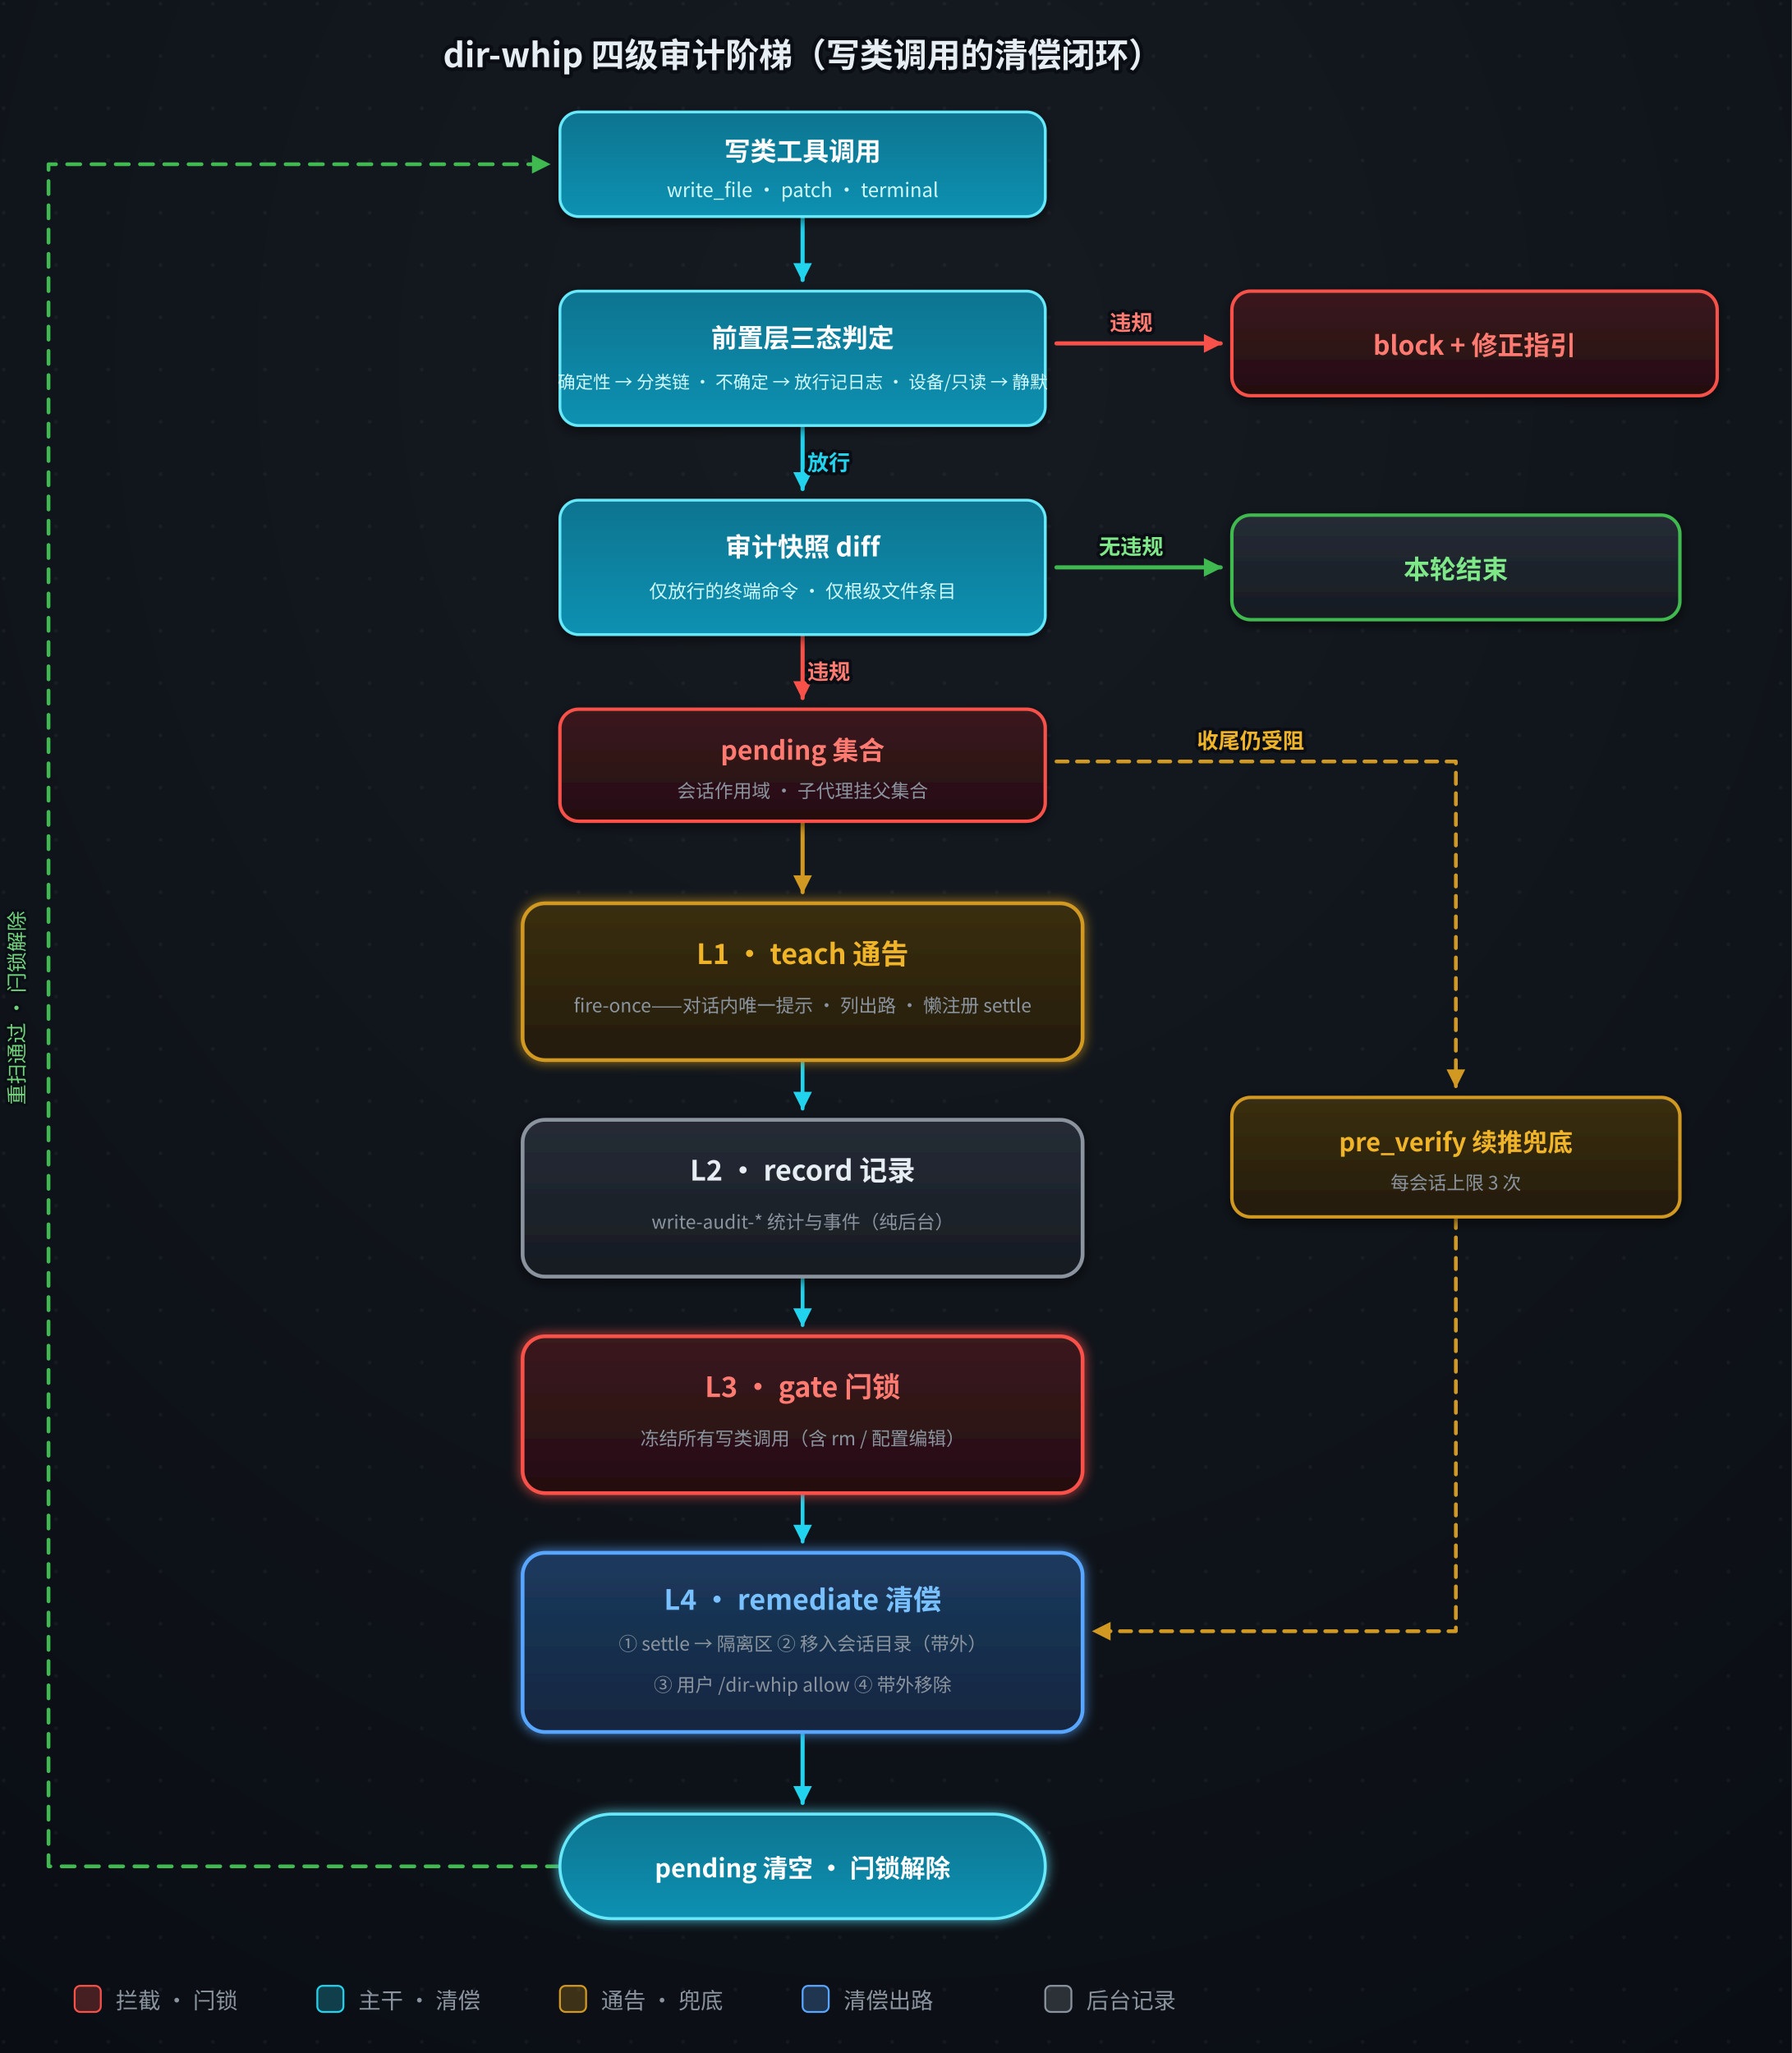
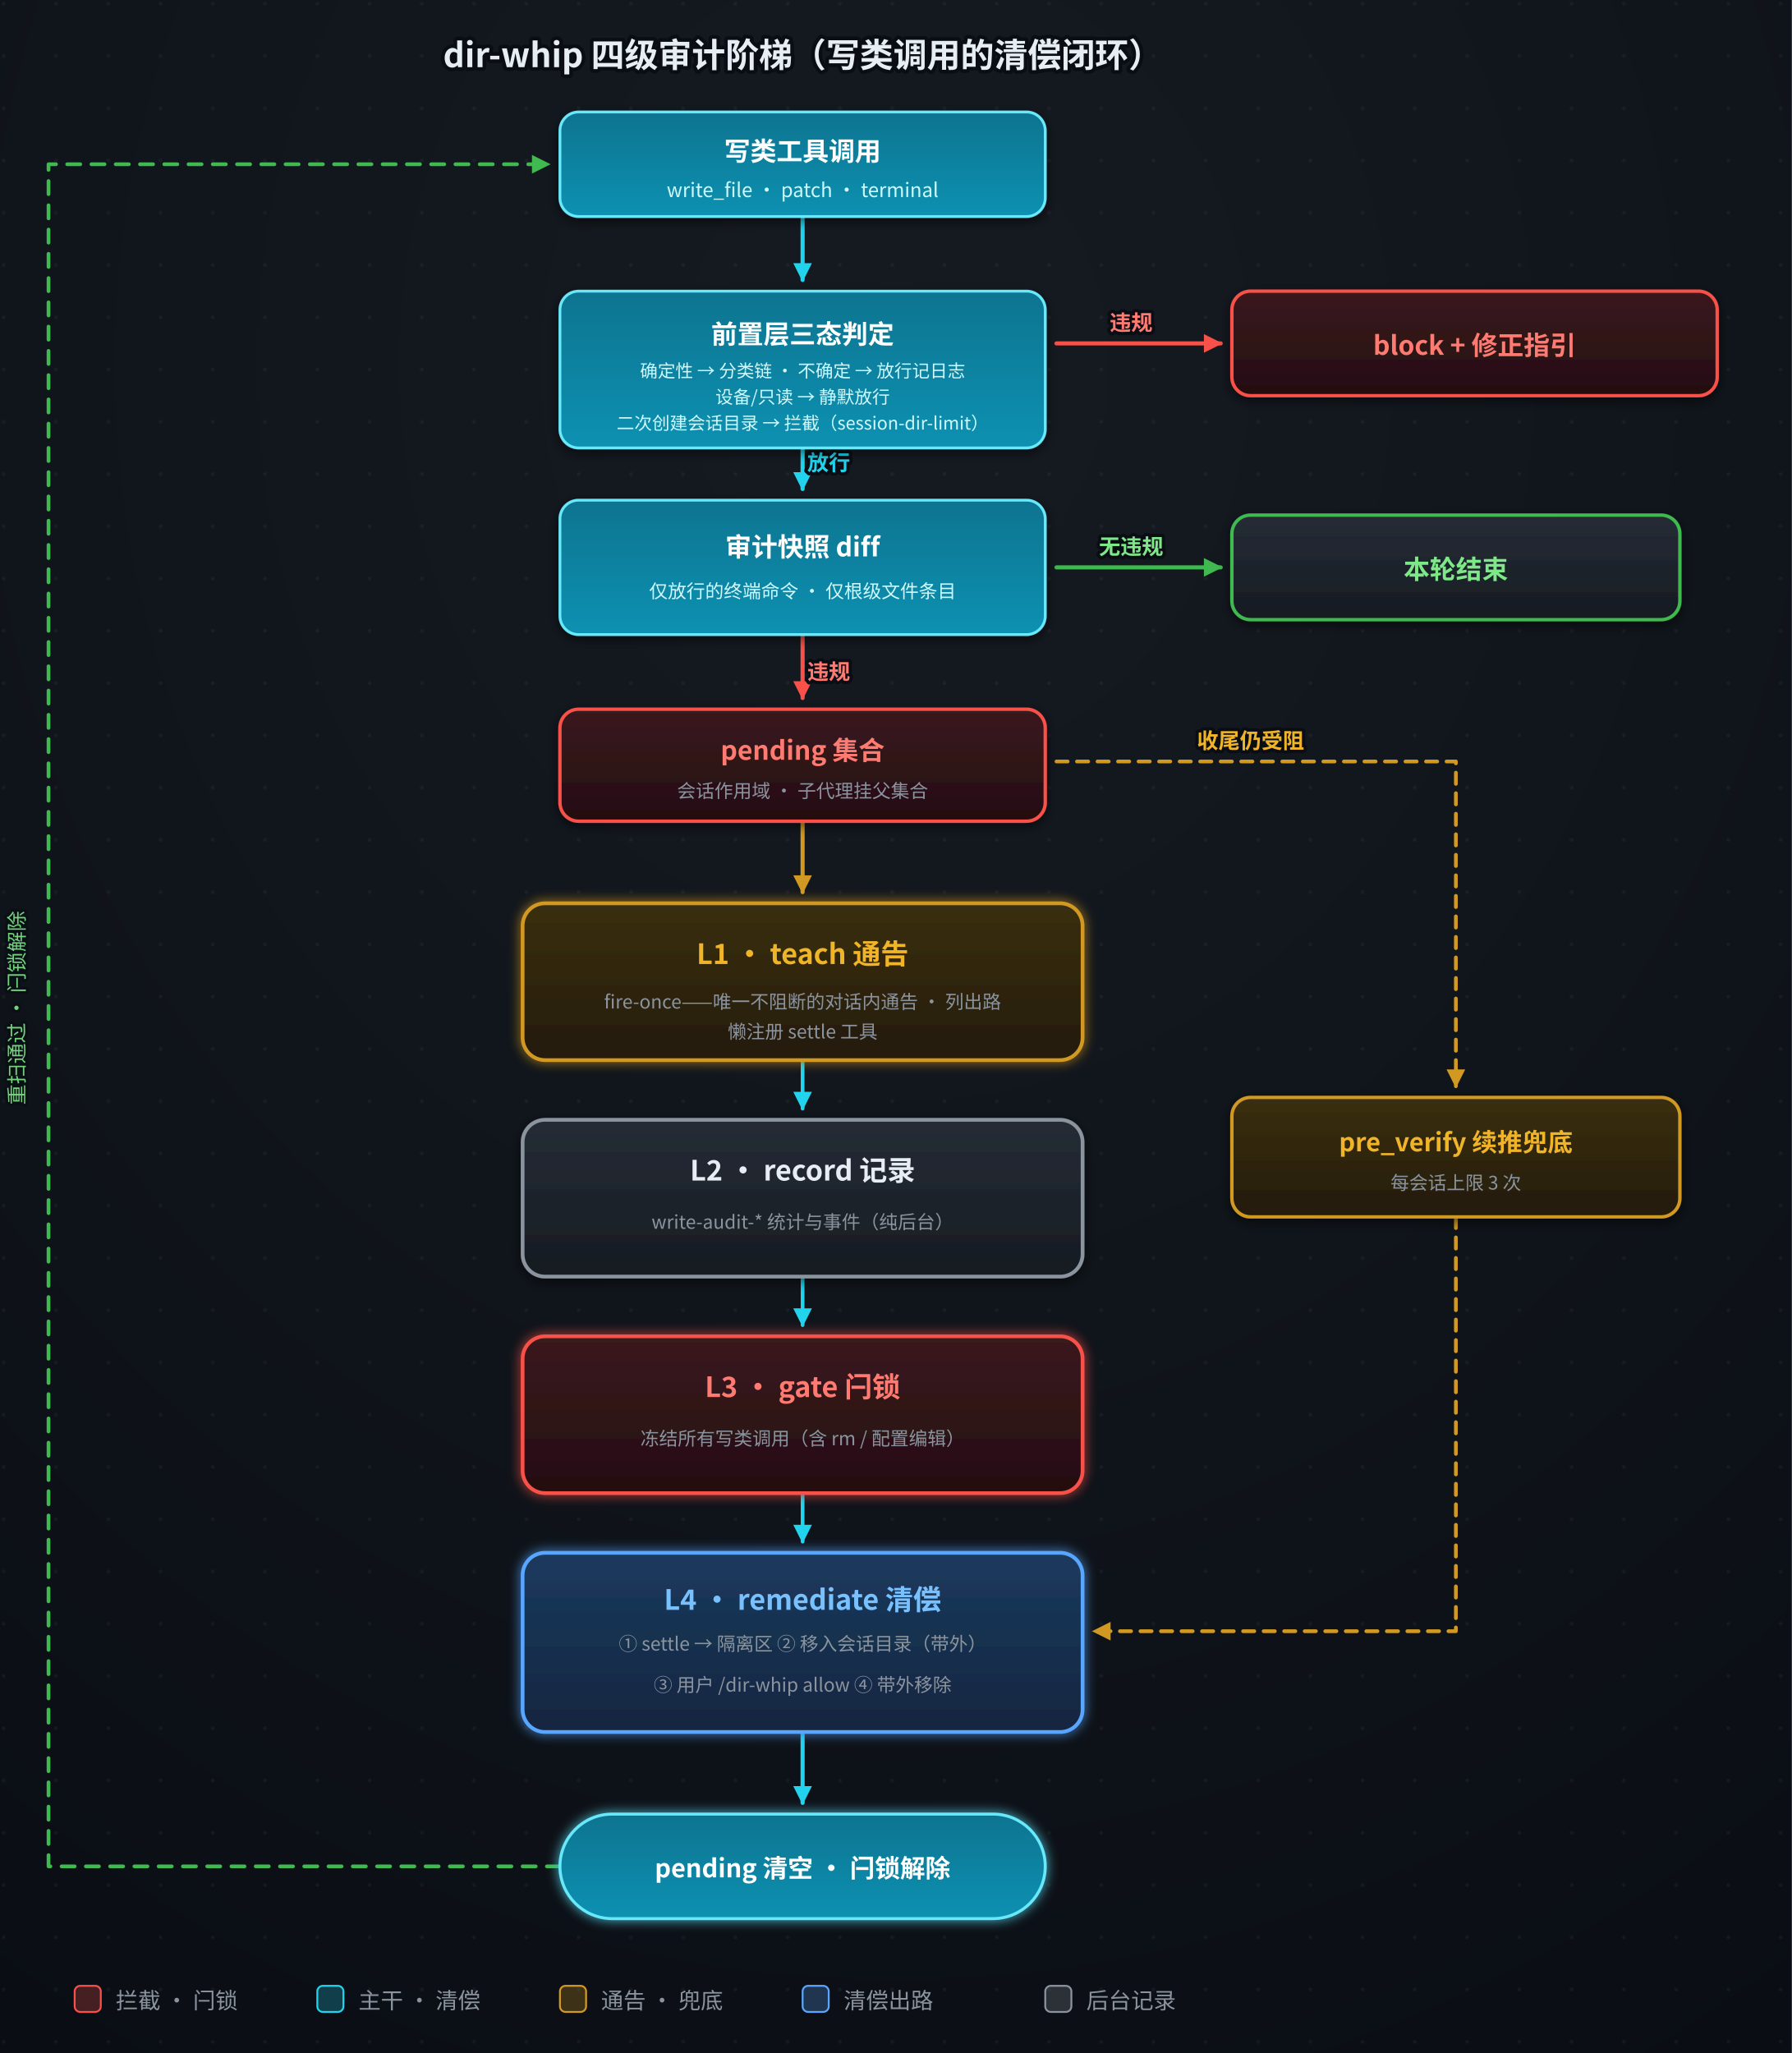
<svg xmlns="http://www.w3.org/2000/svg" width="960" height="1100" viewBox="0 0 960 1100" font-family="'PingFang SC','Microsoft YaHei','Noto Sans CJK SC','Hiragino Sans GB',sans-serif">
  <defs>
    <radialGradient id="bg" cx="50%" cy="18%" r="95%">
      <stop offset="0%" stop-color="#161b22" />
      <stop offset="100%" stop-color="#0a0e14" />
    </radialGradient>
    <linearGradient id="cyanGrad" x1="0" y1="0" x2="0" y2="1">
      <stop offset="0%" stop-color="#0e7490" />
      <stop offset="100%" stop-color="#0891b2" />
    </linearGradient>
    <linearGradient id="blueGrad" x1="0" y1="0" x2="0" y2="1">
      <stop offset="0%" stop-color="#1c3a5e" />
      <stop offset="100%" stop-color="#12263f" />
    </linearGradient>
    <linearGradient id="amberGrad" x1="0" y1="0" x2="0" y2="1">
      <stop offset="0%" stop-color="#3a2f12" />
      <stop offset="100%" stop-color="#241b08" />
    </linearGradient>
    <linearGradient id="redGrad" x1="0" y1="0" x2="0" y2="1">
      <stop offset="0%" stop-color="#3a1a1f" />
      <stop offset="100%" stop-color="#240d10" />
    </linearGradient>
    <linearGradient id="slateGrad" x1="0" y1="0" x2="0" y2="1">
      <stop offset="0%" stop-color="#262c36" />
      <stop offset="100%" stop-color="#161b22" />
    </linearGradient>
    <pattern id="dots" width="28" height="28" patternUnits="userSpaceOnUse">
      <circle cx="2" cy="2" r="1" fill="#ffffff" opacity="0.04" />
    </pattern>
    <filter id="glow" x="-60%" y="-60%" width="220%" height="220%">
      <feGaussianBlur stdDeviation="3" result="b" />
      <feMerge>
        <feMergeNode in="b" />
        <feMergeNode in="SourceGraphic" />
      </feMerge>
    </filter>
    <filter id="soft" x="-40%" y="-40%" width="180%" height="180%">
      <feDropShadow dx="0" dy="2" stdDeviation="3" flood-color="#000000" flood-opacity="0.55" />
    </filter>
    <marker id="ah-cyan" markerWidth="10" markerHeight="10" refX="9" refY="5" orient="auto" markerUnits="userSpaceOnUse">
      <path d="M0,0 L10,5 L0,10 z" fill="#22d3ee" />
    </marker>
    <marker id="ah-green" markerWidth="10" markerHeight="10" refX="9" refY="5" orient="auto" markerUnits="userSpaceOnUse">
      <path d="M0,0 L10,5 L0,10 z" fill="#3fb950" />
    </marker>
    <marker id="ah-amber" markerWidth="10" markerHeight="10" refX="9" refY="5" orient="auto" markerUnits="userSpaceOnUse">
      <path d="M0,0 L10,5 L0,10 z" fill="#d29922" />
    </marker>
    <marker id="ah-red" markerWidth="10" markerHeight="10" refX="9" refY="5" orient="auto" markerUnits="userSpaceOnUse">
      <path d="M0,0 L10,5 L0,10 z" fill="#f85149" />
    </marker>
  </defs>
  <rect width="960" height="1100" fill="url(#bg)" />
  <rect width="960" height="1100" fill="url(#dots)" />
  <text x="430" y="36" text-anchor="middle" font-size="18" font-weight="800" fill="#e6edf3" paint-order="stroke" stroke="#0a0e14" stroke-width="4" stroke-linejoin="round">dir-whip 四级审计阶梯（写类调用的清偿闭环）</text>
  <g fill="none" stroke-width="2.2" stroke-linecap="round" stroke-linejoin="round">
    <path d="M430,116 L430,150" stroke="#22d3ee" marker-end="url(#ah-cyan)" />
    <path d="M566,184 L654,184" stroke="#f85149" marker-end="url(#ah-red)" />
-     <path d="M430,228 L430,262" stroke="#22d3ee" marker-end="url(#ah-cyan)" />
+     <path d="M430,240 L430,262" stroke="#22d3ee" marker-end="url(#ah-cyan)" />
    <path d="M566,304 L654,304" stroke="#3fb950" marker-end="url(#ah-green)" />
    <path d="M430,340 L430,374" stroke="#f85149" marker-end="url(#ah-red)" />
    <path d="M430,440 L430,478" stroke="#d29922" marker-end="url(#ah-amber)" />
    <path d="M430,568 L430,594" stroke="#22d3ee" stroke-width="2" marker-end="url(#ah-cyan)" />
    <path d="M430,684 L430,710" stroke="#22d3ee" stroke-width="2" marker-end="url(#ah-cyan)" />
    <path d="M430,800 L430,826" stroke="#22d3ee" stroke-width="2" marker-end="url(#ah-cyan)" />
    <path d="M430,928 L430,966" stroke="#22d3ee" marker-end="url(#ah-cyan)" />
    <path d="M566,408 L780,408 L780,582" fill="none" stroke="#d29922" stroke-width="2" stroke-dasharray="6 5" marker-end="url(#ah-amber)" />
    <path d="M780,652 L780,874 L586,874" fill="none" stroke="#d29922" stroke-width="2" stroke-dasharray="6 5" marker-end="url(#ah-amber)" />
    <path d="M300,1000 L26,1000 L26,88 L294,88" stroke="#3fb950" stroke-width="2" stroke-dasharray="7 6" marker-end="url(#ah-green)" />
  </g>
  <g font-size="11.5" font-weight="600" text-anchor="middle" dominant-baseline="central" paint-order="stroke" stroke="#0a0e14" stroke-width="3.5" stroke-linejoin="round">
    <text x="606" y="172" fill="#ff7b72">违规</text>
    <text x="444" y="247" fill="#22d3ee">放行</text>
    <text x="606" y="292" fill="#7ee787">无违规</text>
    <text x="444" y="359" fill="#ff7b72">违规</text>
    <text x="670" y="396" fill="#f0b429">收尾仍受阻</text>
  </g>
  <text transform="rotate(-90 13 540)" x="13" y="540" text-anchor="middle" font-size="11" fill="#7ee787" opacity="0.9" paint-order="stroke" stroke="#0a0e14" stroke-width="3" stroke-linejoin="round">重扫通过 · 闩锁解除</text>
  <rect x="300" y="60" width="260" height="56" rx="10" fill="url(#cyanGrad)" stroke="#67e8f9" stroke-width="1.5" filter="url(#soft)" />
  <text x="430" y="80" text-anchor="middle" dominant-baseline="central" font-size="14" font-weight="700" fill="#ffffff">写类工具调用</text>
  <text x="430" y="101" text-anchor="middle" dominant-baseline="central" font-size="10.5" fill="#cffafe">write_file · patch · terminal</text>
-   <rect x="300" y="156" width="260" height="72" rx="10" fill="url(#cyanGrad)" stroke="#67e8f9" stroke-width="1.5" filter="url(#soft)" />
-   <text x="430" y="180" text-anchor="middle" dominant-baseline="central" font-size="14" font-weight="700" fill="#ffffff">前置层三态判定</text>
-   <text x="430" y="204" text-anchor="middle" dominant-baseline="central" font-size="9.5" fill="#cffafe">确定性 → 分类链 · 不确定 → 放行记日志 · 设备/只读 → 静默</text>
+   <rect x="300" y="156" width="260" height="84" rx="10" fill="url(#cyanGrad)" stroke="#67e8f9" stroke-width="1.5" filter="url(#soft)" />
+   <text x="430" y="178" text-anchor="middle" dominant-baseline="central" font-size="14" font-weight="700" fill="#ffffff">前置层三态判定</text>
+   <text x="430" y="198" text-anchor="middle" dominant-baseline="central" font-size="9.5" fill="#cffafe">确定性 → 分类链 · 不确定 → 放行记日志</text>
+   <text x="430" y="212" text-anchor="middle" dominant-baseline="central" font-size="9.5" fill="#cffafe">设备/只读 → 静默放行</text>
+   <text x="430" y="226" text-anchor="middle" dominant-baseline="central" font-size="9.5" fill="#cffafe">二次创建会话目录 → 拦截（session-dir-limit）</text>
  <rect x="660" y="156" width="260" height="56" rx="10" fill="url(#redGrad)" stroke="#f85149" stroke-width="1.8" filter="url(#soft)" />
  <text x="790" y="184" text-anchor="middle" dominant-baseline="central" font-size="14" font-weight="700" fill="#ff7b72">block + 修正指引</text>
  <rect x="300" y="268" width="260" height="72" rx="10" fill="url(#cyanGrad)" stroke="#67e8f9" stroke-width="1.5" filter="url(#soft)" />
  <text x="430" y="292" text-anchor="middle" dominant-baseline="central" font-size="14" font-weight="700" fill="#ffffff">审计快照 diff</text>
  <text x="430" y="316" text-anchor="middle" dominant-baseline="central" font-size="10" fill="#cffafe">仅放行的终端命令 · 仅根级文件条目</text>
  <rect x="660" y="276" width="240" height="56" rx="10" fill="url(#slateGrad)" stroke="#3fb950" stroke-width="1.8" filter="url(#soft)" />
  <text x="780" y="304" text-anchor="middle" dominant-baseline="central" font-size="14" font-weight="700" fill="#7ee787">本轮结束</text>
  <rect x="300" y="380" width="260" height="60" rx="10" fill="url(#redGrad)" stroke="#f85149" stroke-width="1.8" filter="url(#soft)" />
  <text x="430" y="401" text-anchor="middle" dominant-baseline="central" font-size="14" font-weight="700" fill="#ff7b72">pending 集合</text>
  <text x="430" y="423" text-anchor="middle" dominant-baseline="central" font-size="10" fill="#8b949e">会话作用域 · 子代理挂父集合</text>
  <rect x="280" y="484" width="300" height="84" rx="12" fill="url(#amberGrad)" stroke="#d29922" stroke-width="2" filter="url(#glow)" />
  <text x="430" y="510" text-anchor="middle" dominant-baseline="central" font-size="15" font-weight="800" fill="#f0b429">L1 · teach 通告</text>
-   <text x="430" y="538" text-anchor="middle" dominant-baseline="central" font-size="10" fill="#8b949e">fire-once——对话内唯一提示 · 列出路 · 懒注册 settle</text>
+   <text x="430" y="536" text-anchor="middle" dominant-baseline="central" font-size="10" fill="#8b949e">fire-once——唯一不阻断的对话内通告 · 列出路</text>
+   <text x="430" y="552" text-anchor="middle" dominant-baseline="central" font-size="10" fill="#8b949e">懒注册 settle 工具</text>
  <rect x="280" y="600" width="300" height="84" rx="12" fill="url(#slateGrad)" stroke="#8b949e" stroke-width="2" filter="url(#soft)" />
  <text x="430" y="626" text-anchor="middle" dominant-baseline="central" font-size="15" font-weight="800" fill="#e6edf3">L2 · record 记录</text>
  <text x="430" y="654" text-anchor="middle" dominant-baseline="central" font-size="10" fill="#8b949e">write-audit-* 统计与事件（纯后台）</text>
  <rect x="280" y="716" width="300" height="84" rx="12" fill="url(#redGrad)" stroke="#f85149" stroke-width="2" filter="url(#glow)" />
  <text x="430" y="742" text-anchor="middle" dominant-baseline="central" font-size="15" font-weight="800" fill="#ff7b72">L3 · gate 闩锁</text>
  <text x="430" y="770" text-anchor="middle" dominant-baseline="central" font-size="10" fill="#8b949e">冻结所有写类调用（含 rm / 配置编辑）</text>
  <rect x="280" y="832" width="300" height="96" rx="12" fill="url(#blueGrad)" stroke="#58a6ff" stroke-width="2" filter="url(#glow)" />
  <text x="430" y="856" text-anchor="middle" dominant-baseline="central" font-size="15" font-weight="800" fill="#79c0ff">L4 · remediate 清偿</text>
  <text x="430" y="880" text-anchor="middle" dominant-baseline="central" font-size="10" fill="#8b949e">① settle → 隔离区 ② 移入会话目录（带外）</text>
  <text x="430" y="902" text-anchor="middle" dominant-baseline="central" font-size="10" fill="#8b949e">③ 用户 /dir-whip allow ④ 带外移除</text>
  <rect x="300" y="972" width="260" height="56" rx="28" fill="url(#cyanGrad)" stroke="#67e8f9" stroke-width="1.6" filter="url(#glow)" />
  <text x="430" y="1000" text-anchor="middle" dominant-baseline="central" font-size="13.5" font-weight="700" fill="#ffffff">pending 清空 · 闩锁解除</text>
  <rect x="660" y="588" width="240" height="64" rx="10" fill="url(#amberGrad)" stroke="#d29922" stroke-width="1.8" filter="url(#soft)" />
  <text x="780" y="611" text-anchor="middle" dominant-baseline="central" font-size="13.5" font-weight="700" fill="#f0b429">pre_verify 续推兜底</text>
  <text x="780" y="633" text-anchor="middle" dominant-baseline="central" font-size="10" fill="#8b949e">每会话上限 3 次</text>
  <g font-size="12" fill="#8b949e" dominant-baseline="central">
    <rect x="40" y="1064" width="14" height="14" rx="3" fill="#f85149" fill-opacity="0.25" stroke="#f85149" />
    <text x="62" y="1071">拦截 · 闩锁</text>
    <rect x="170" y="1064" width="14" height="14" rx="3" fill="#22d3ee" fill-opacity="0.25" stroke="#22d3ee" />
    <text x="192" y="1071">主干 · 清偿</text>
    <rect x="300" y="1064" width="14" height="14" rx="3" fill="#d29922" fill-opacity="0.25" stroke="#d29922" />
    <text x="322" y="1071">通告 · 兜底</text>
    <rect x="430" y="1064" width="14" height="14" rx="3" fill="#58a6ff" fill-opacity="0.25" stroke="#58a6ff" />
    <text x="452" y="1071">清偿出路</text>
    <rect x="560" y="1064" width="14" height="14" rx="3" fill="#8b949e" fill-opacity="0.25" stroke="#8b949e" />
    <text x="582" y="1071">后台记录</text>
  </g>
</svg>
